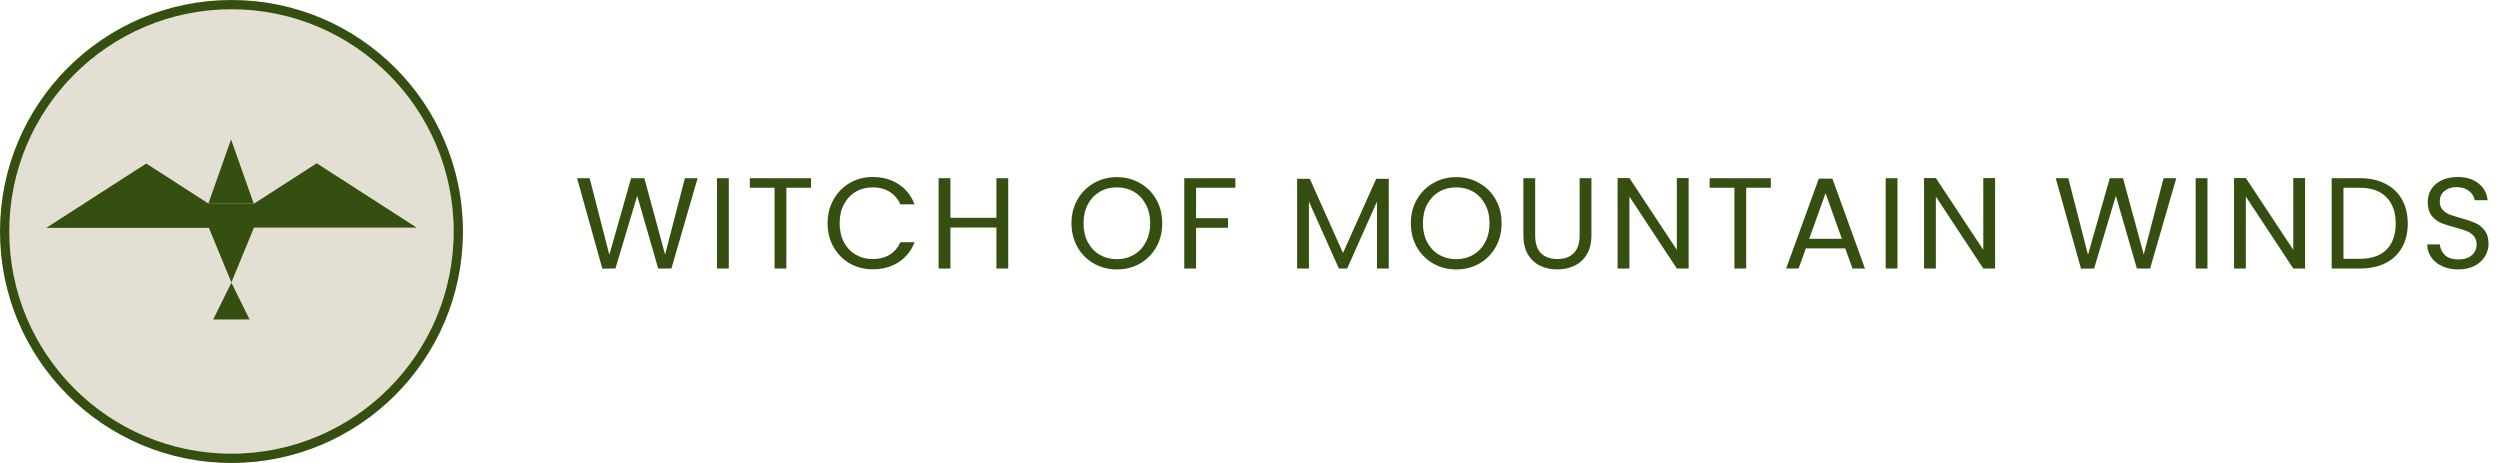
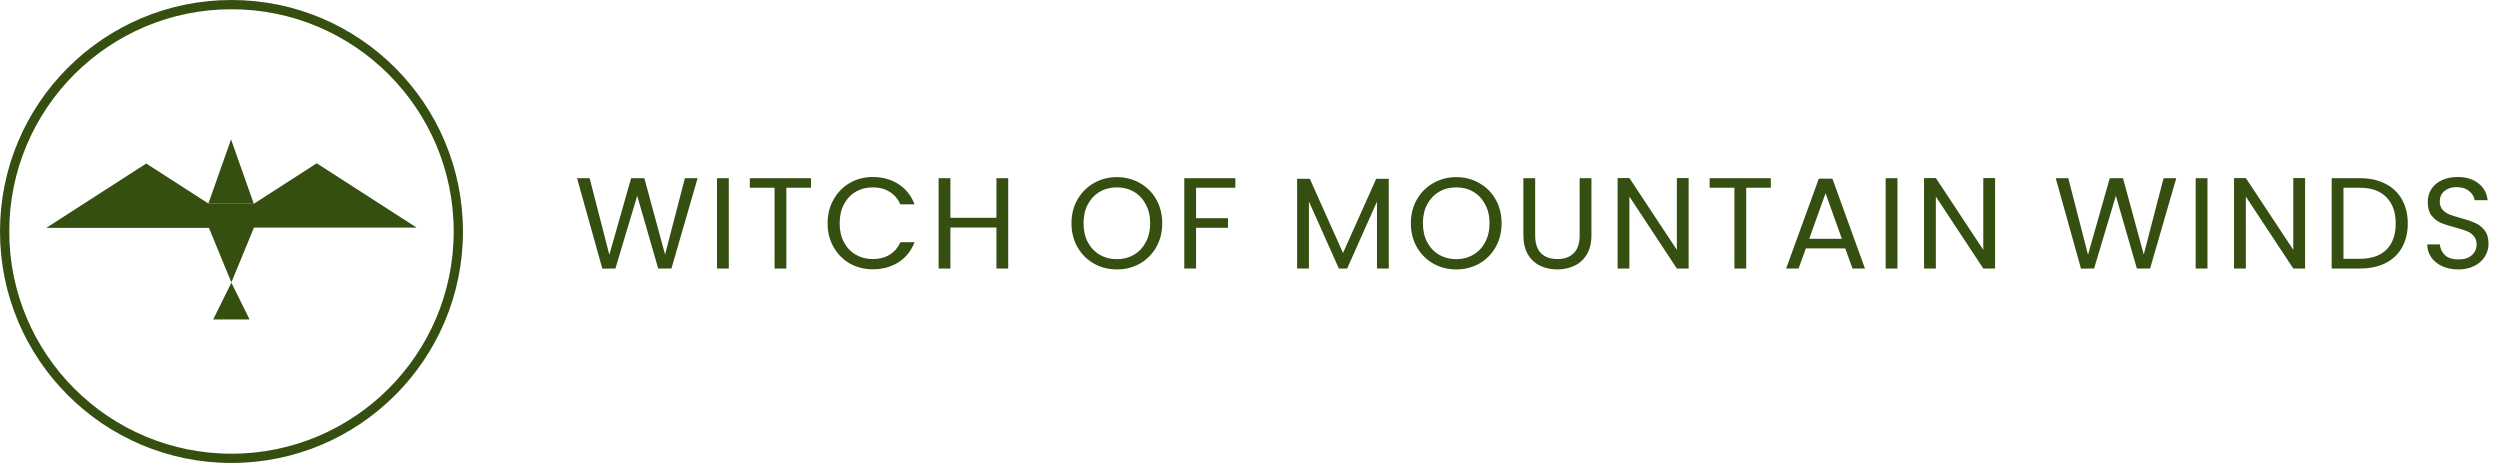
<svg xmlns="http://www.w3.org/2000/svg" width="270" height="50" viewBox="0 0 270 50" fill="none">
  <path d="M75.342 19.242L72.514 29H71.086L68.818 21.146L66.466 29L65.052 29.014L62.322 19.242H63.68L65.808 27.516L68.16 19.242H69.588L71.828 27.488L73.97 19.242H75.342ZM78.71 19.242V29H77.436V19.242H78.71ZM87.588 19.242V20.278H84.927V29H83.653V20.278H80.98V19.242H87.588ZM89.38 24.114C89.38 23.162 89.594 22.308 90.024 21.552C90.453 20.787 91.036 20.189 91.774 19.76C92.52 19.331 93.346 19.116 94.252 19.116C95.316 19.116 96.244 19.373 97.038 19.886C97.831 20.399 98.41 21.127 98.774 22.07H97.248C96.977 21.482 96.585 21.029 96.072 20.712C95.568 20.395 94.961 20.236 94.252 20.236C93.57 20.236 92.959 20.395 92.418 20.712C91.876 21.029 91.452 21.482 91.144 22.07C90.836 22.649 90.682 23.33 90.682 24.114C90.682 24.889 90.836 25.57 91.144 26.158C91.452 26.737 91.876 27.185 92.418 27.502C92.959 27.819 93.57 27.978 94.252 27.978C94.961 27.978 95.568 27.824 96.072 27.516C96.585 27.199 96.977 26.746 97.248 26.158H98.774C98.41 27.091 97.831 27.815 97.038 28.328C96.244 28.832 95.316 29.084 94.252 29.084C93.346 29.084 92.52 28.874 91.774 28.454C91.036 28.025 90.453 27.432 90.024 26.676C89.594 25.92 89.38 25.066 89.38 24.114ZM108.888 19.242V29H107.614V24.576H102.644V29H101.37V19.242H102.644V23.526H107.614V19.242H108.888ZM120.62 29.098C119.715 29.098 118.889 28.888 118.142 28.468C117.395 28.039 116.803 27.446 116.364 26.69C115.935 25.925 115.72 25.066 115.72 24.114C115.72 23.162 115.935 22.308 116.364 21.552C116.803 20.787 117.395 20.194 118.142 19.774C118.889 19.345 119.715 19.13 120.62 19.13C121.535 19.13 122.365 19.345 123.112 19.774C123.859 20.194 124.447 20.782 124.876 21.538C125.305 22.294 125.52 23.153 125.52 24.114C125.52 25.075 125.305 25.934 124.876 26.69C124.447 27.446 123.859 28.039 123.112 28.468C122.365 28.888 121.535 29.098 120.62 29.098ZM120.62 27.992C121.301 27.992 121.913 27.833 122.454 27.516C123.005 27.199 123.434 26.746 123.742 26.158C124.059 25.57 124.218 24.889 124.218 24.114C124.218 23.33 124.059 22.649 123.742 22.07C123.434 21.482 123.009 21.029 122.468 20.712C121.927 20.395 121.311 20.236 120.62 20.236C119.929 20.236 119.313 20.395 118.772 20.712C118.231 21.029 117.801 21.482 117.484 22.07C117.176 22.649 117.022 23.33 117.022 24.114C117.022 24.889 117.176 25.57 117.484 26.158C117.801 26.746 118.231 27.199 118.772 27.516C119.323 27.833 119.939 27.992 120.62 27.992ZM133.418 19.242V20.278H129.176V23.568H132.62V24.604H129.176V29H127.902V19.242H133.418ZM149.987 19.312V29H148.713V21.776L145.493 29H144.597L141.363 21.762V29H140.089V19.312H141.461L145.045 27.32L148.629 19.312H149.987ZM157.272 29.098C156.366 29.098 155.54 28.888 154.794 28.468C154.047 28.039 153.454 27.446 153.016 26.69C152.586 25.925 152.372 25.066 152.372 24.114C152.372 23.162 152.586 22.308 153.016 21.552C153.454 20.787 154.047 20.194 154.794 19.774C155.54 19.345 156.366 19.13 157.272 19.13C158.186 19.13 159.017 19.345 159.764 19.774C160.51 20.194 161.098 20.782 161.528 21.538C161.957 22.294 162.172 23.153 162.172 24.114C162.172 25.075 161.957 25.934 161.528 26.69C161.098 27.446 160.51 28.039 159.764 28.468C159.017 28.888 158.186 29.098 157.272 29.098ZM157.272 27.992C157.953 27.992 158.564 27.833 159.106 27.516C159.656 27.199 160.086 26.746 160.394 26.158C160.711 25.57 160.87 24.889 160.87 24.114C160.87 23.33 160.711 22.649 160.394 22.07C160.086 21.482 159.661 21.029 159.12 20.712C158.578 20.395 157.962 20.236 157.272 20.236C156.581 20.236 155.965 20.395 155.424 20.712C154.882 21.029 154.453 21.482 154.136 22.07C153.828 22.649 153.674 23.33 153.674 24.114C153.674 24.889 153.828 25.57 154.136 26.158C154.453 26.746 154.882 27.199 155.424 27.516C155.974 27.833 156.59 27.992 157.272 27.992ZM165.799 19.242V25.416C165.799 26.284 166.009 26.928 166.429 27.348C166.859 27.768 167.451 27.978 168.207 27.978C168.954 27.978 169.537 27.768 169.957 27.348C170.387 26.928 170.601 26.284 170.601 25.416V19.242H171.875V25.402C171.875 26.214 171.712 26.9 171.385 27.46C171.059 28.011 170.615 28.421 170.055 28.692C169.505 28.963 168.884 29.098 168.193 29.098C167.503 29.098 166.877 28.963 166.317 28.692C165.767 28.421 165.328 28.011 165.001 27.46C164.684 26.9 164.525 26.214 164.525 25.402V19.242H165.799ZM182.373 29H181.099L175.975 21.23V29H174.701V19.228H175.975L181.099 26.984V19.228H182.373V29ZM191.25 19.242V20.278H188.59V29H187.316V20.278H184.642V19.242H191.25ZM199.287 26.83H195.031L194.247 29H192.903L196.431 19.298H197.901L201.415 29H200.071L199.287 26.83ZM198.923 25.794L197.159 20.866L195.395 25.794H198.923ZM204.926 19.242V29H203.652V19.242H204.926ZM215.47 29H214.196L209.072 21.23V29H207.798V19.228H209.072L214.196 26.984V19.228H215.47V29ZM235.038 19.242L232.21 29H230.782L228.514 21.146L226.162 29L224.748 29.014L222.018 19.242H223.376L225.504 27.516L227.856 19.242H229.284L231.524 27.488L233.666 19.242H235.038ZM238.406 19.242V29H237.132V19.242H238.406ZM248.949 29H247.675L242.551 21.23V29H241.277V19.228H242.551L247.675 26.984V19.228H248.949V29ZM254.859 19.242C255.923 19.242 256.842 19.443 257.617 19.844C258.401 20.236 258.998 20.801 259.409 21.538C259.829 22.275 260.039 23.143 260.039 24.142C260.039 25.141 259.829 26.009 259.409 26.746C258.998 27.474 258.401 28.034 257.617 28.426C256.842 28.809 255.923 29 254.859 29H251.821V19.242H254.859ZM254.859 27.95C256.119 27.95 257.08 27.619 257.743 26.956C258.406 26.284 258.737 25.346 258.737 24.142C258.737 22.929 258.401 21.981 257.729 21.3C257.066 20.619 256.11 20.278 254.859 20.278H253.095V27.95H254.859ZM265.513 29.098C264.869 29.098 264.291 28.986 263.777 28.762C263.273 28.529 262.877 28.211 262.587 27.81C262.298 27.399 262.149 26.928 262.139 26.396H263.497C263.544 26.853 263.731 27.241 264.057 27.558C264.393 27.866 264.879 28.02 265.513 28.02C266.12 28.02 266.596 27.871 266.941 27.572C267.296 27.264 267.473 26.872 267.473 26.396C267.473 26.023 267.371 25.719 267.165 25.486C266.96 25.253 266.703 25.075 266.395 24.954C266.087 24.833 265.672 24.702 265.149 24.562C264.505 24.394 263.987 24.226 263.595 24.058C263.213 23.89 262.881 23.629 262.601 23.274C262.331 22.91 262.195 22.425 262.195 21.818C262.195 21.286 262.331 20.815 262.601 20.404C262.872 19.993 263.25 19.676 263.735 19.452C264.23 19.228 264.795 19.116 265.429 19.116C266.344 19.116 267.091 19.345 267.669 19.802C268.257 20.259 268.589 20.866 268.663 21.622H267.263C267.217 21.249 267.021 20.922 266.675 20.642C266.33 20.353 265.873 20.208 265.303 20.208C264.771 20.208 264.337 20.348 264.001 20.628C263.665 20.899 263.497 21.281 263.497 21.776C263.497 22.131 263.595 22.42 263.791 22.644C263.997 22.868 264.244 23.041 264.533 23.162C264.832 23.274 265.247 23.405 265.779 23.554C266.423 23.731 266.941 23.909 267.333 24.086C267.725 24.254 268.061 24.52 268.341 24.884C268.621 25.239 268.761 25.724 268.761 26.34C268.761 26.816 268.635 27.264 268.383 27.684C268.131 28.104 267.758 28.445 267.263 28.706C266.769 28.967 266.185 29.098 265.513 29.098Z" fill="#344F10" />
-   <circle cx="25" cy="25" r="24.5" fill="#E4DFD3" stroke="#344F10" />
+   <circle cx="25" cy="25" r="24.5" fill="$c-light-brown" stroke="#344F10" />
  <path fill-rule="evenodd" clip-rule="evenodd" d="M24.953 15.052L27.407 22H22.537L24.981 23.573L34.206 17.635L45 24.583H27.427L24.989 30.5L22.562 24.608H5L15.794 17.66L22.507 21.981L24.953 15.052ZM26.952 34.5L24.989 30.53L23.027 34.5H26.952Z" fill="#344F10" />
  <path d="M25 24L27.5 22H22.5L25 24Z" fill="#344F10" />
</svg>
